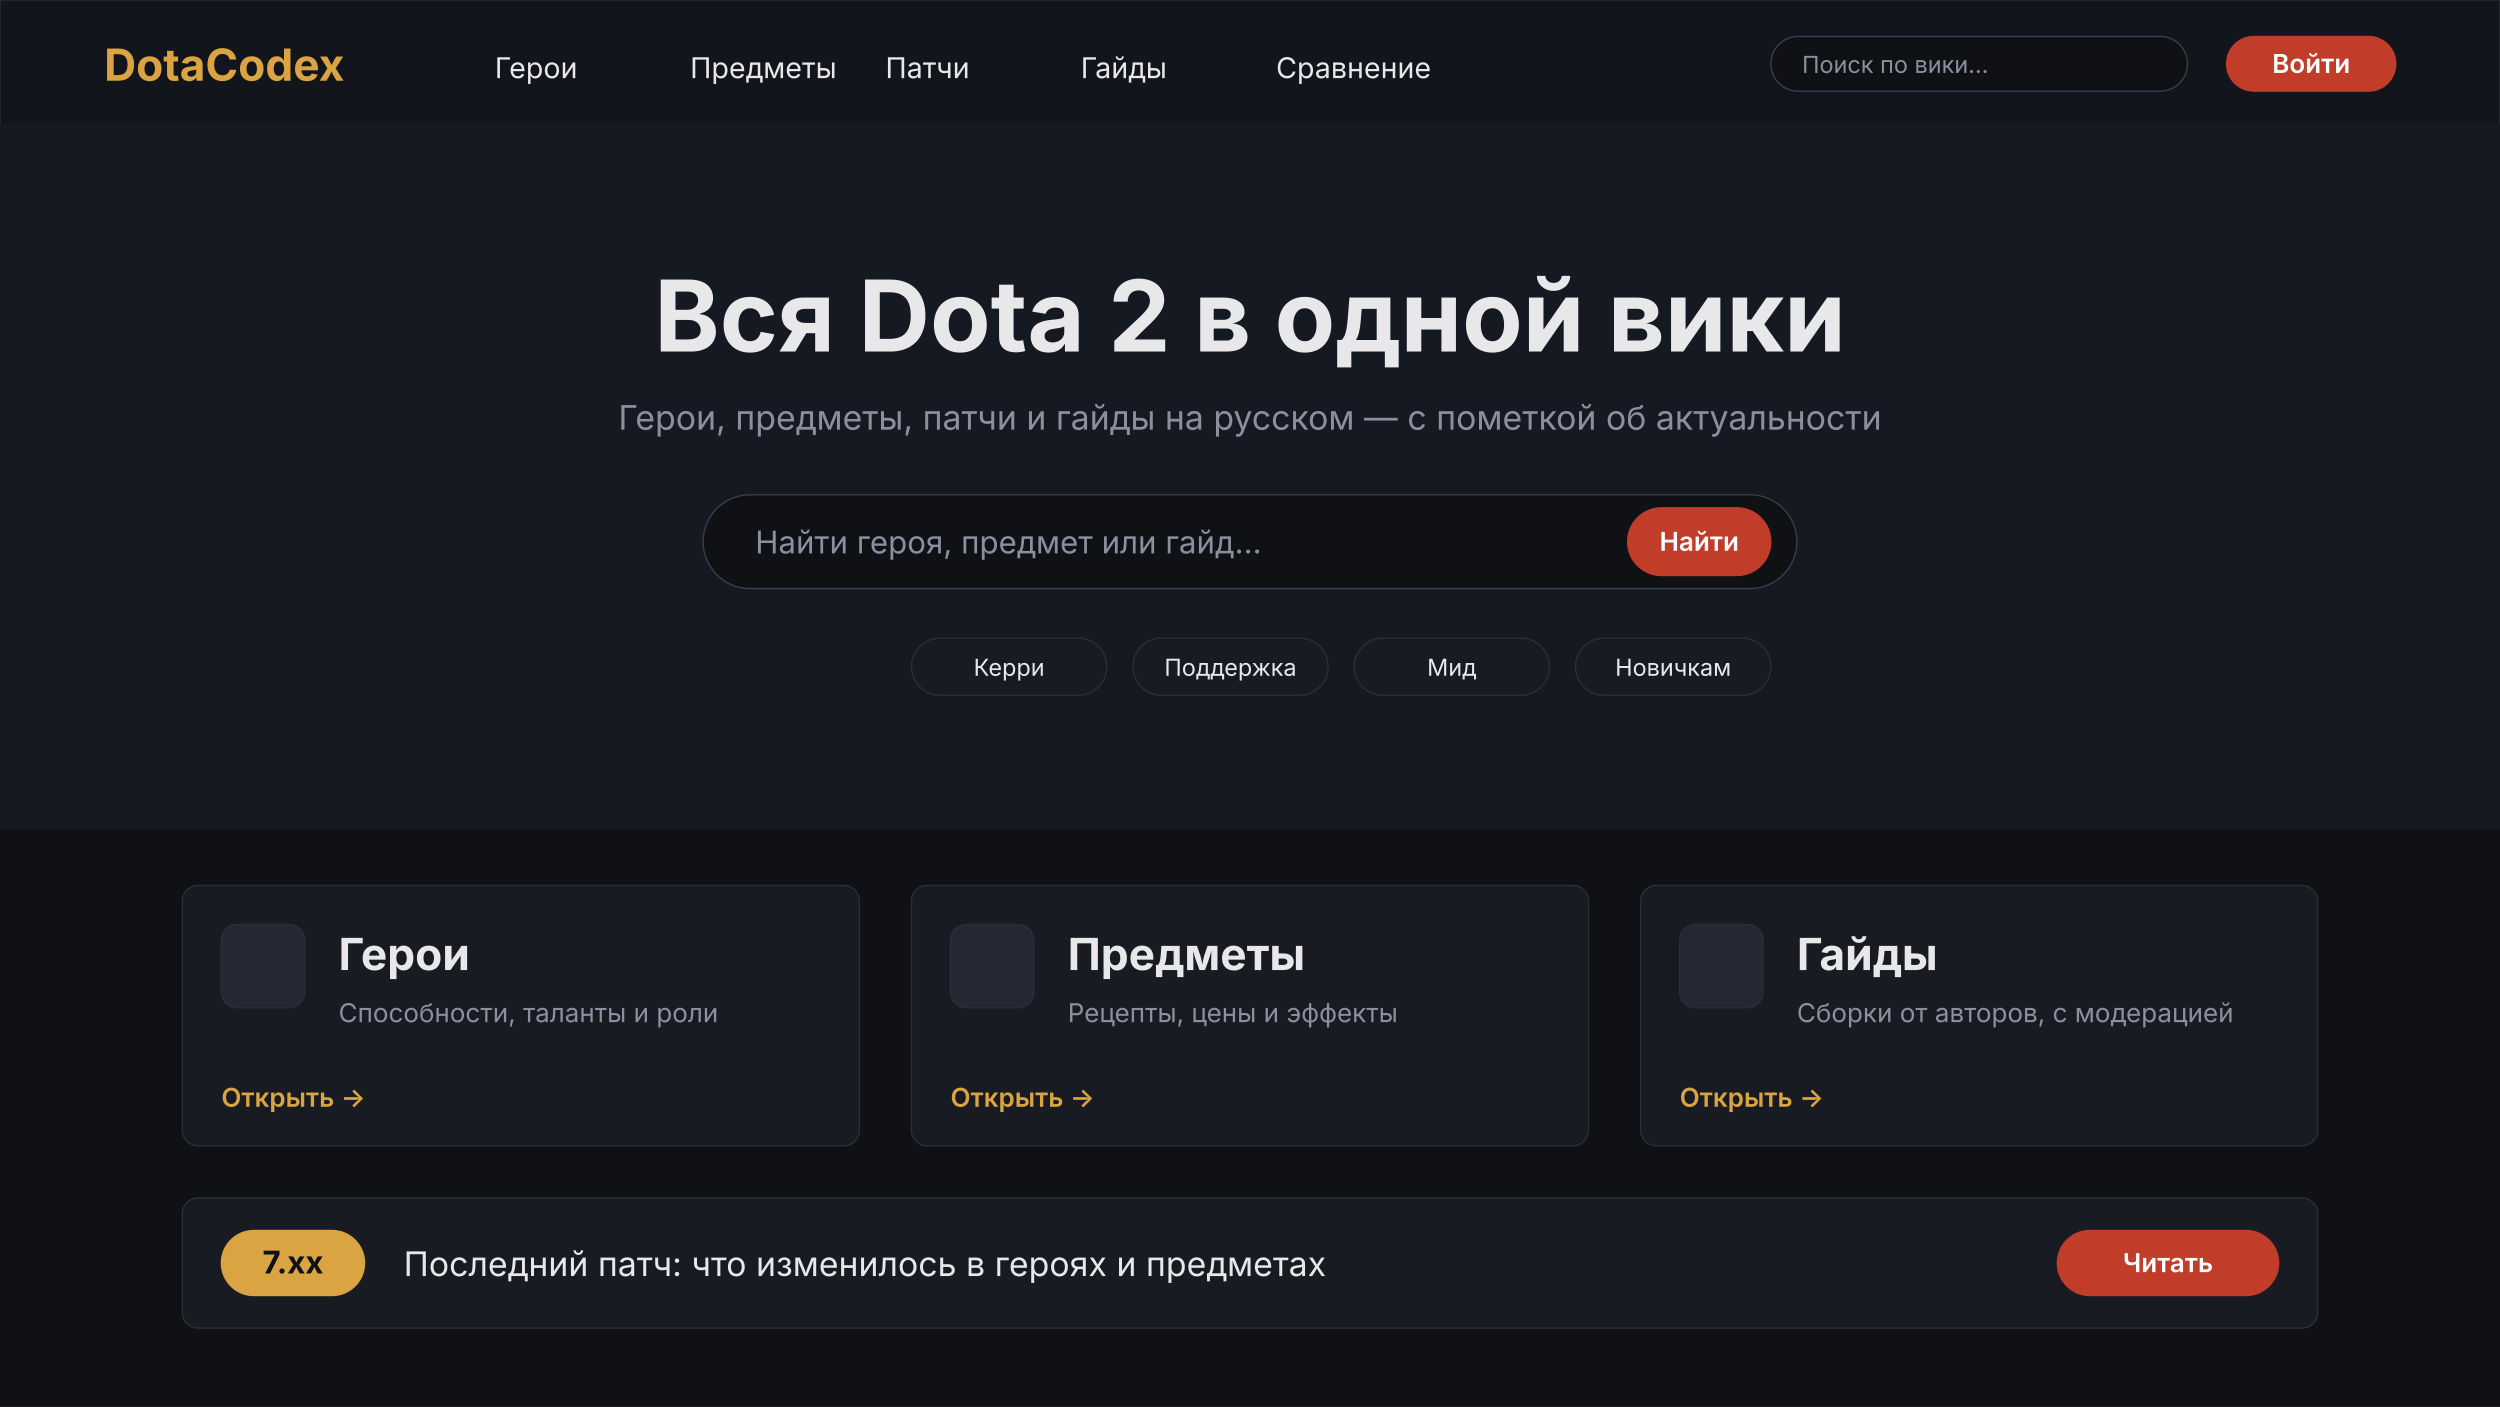
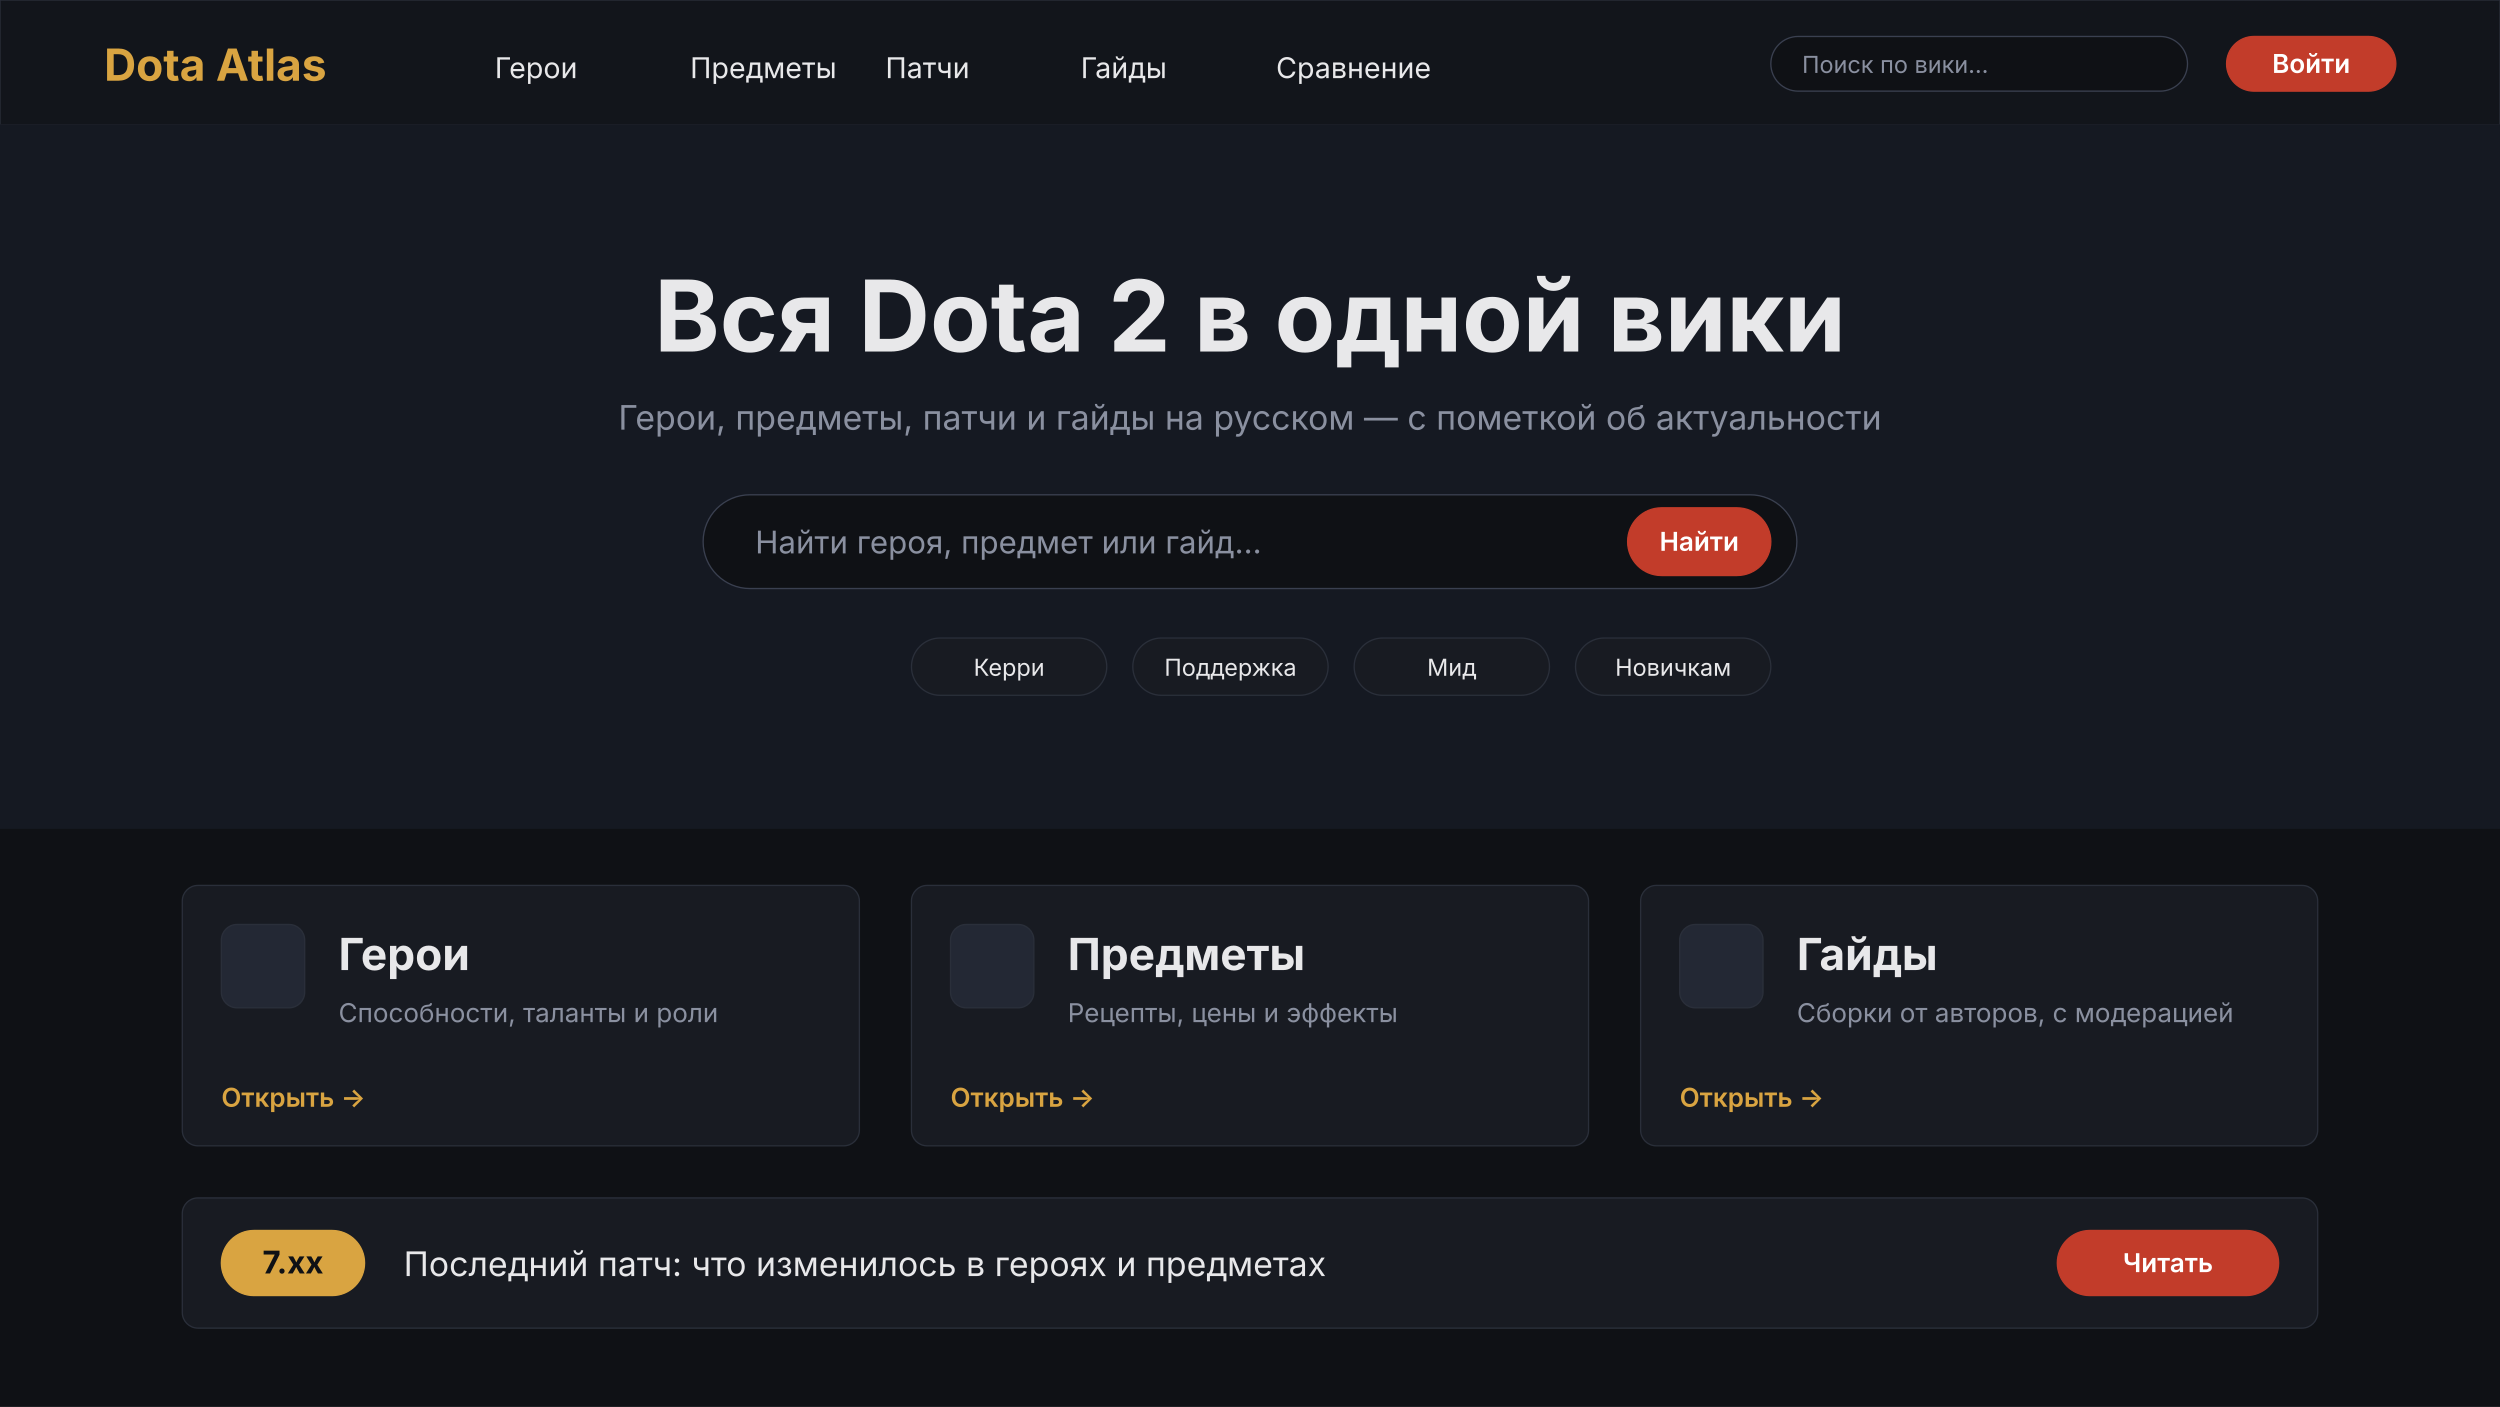
<svg xmlns="http://www.w3.org/2000/svg" width="1920" height="1080" viewBox="0 0 1920 1080" font-family="Inter, Arial, sans-serif">
  <rect x="0" y="0" width="1920" height="1080" rx="0" fill="#0f1115" stroke="#0f1115" />
  <rect x="0" y="0" width="1920" height="96" rx="0" fill="#12151b" stroke="#2a2f3a" />
-   <text x="80" y="62" font-size="34" fill="#d9a441" font-weight="700" text-anchor="start">DotaCodex</text>
+   <text x="80" y="62" font-size="34" fill="#d9a441" font-weight="700" text-anchor="start">Dota Atlas</text>
  <text x="380" y="60" font-size="22" fill="#e8e8ea" font-weight="400" text-anchor="start">Герои</text>
  <text x="530" y="60" font-size="22" fill="#e8e8ea" font-weight="400" text-anchor="start">Предметы</text>
  <text x="680" y="60" font-size="22" fill="#e8e8ea" font-weight="400" text-anchor="start">Патчи</text>
  <text x="830" y="60" font-size="22" fill="#e8e8ea" font-weight="400" text-anchor="start">Гайды</text>
  <text x="980" y="60" font-size="22" fill="#e8e8ea" font-weight="400" text-anchor="start">Сравнение</text>
  <rect x="1360" y="28" width="320" height="42" rx="21" fill="#0f1115" stroke="#3a4050" />
  <text x="1384" y="56" font-size="18" fill="#8a90a0" font-weight="400" text-anchor="start">Поиск по вики…</text>
  <rect x="1710" y="28" width="130" height="42" rx="21" fill="#c23c2a" stroke="#c23c2a" />
  <text x="1775.0" y="56.0" font-size="20" fill="#fff" font-weight="600" text-anchor="middle">Войти</text>
  <rect x="0" y="96" width="1920" height="540" rx="0" fill="#151922" stroke="#151922" />
  <text x="960" y="270" font-size="76" fill="#e8e8ea" font-weight="700" text-anchor="middle">Вся Dota 2 в одной вики</text>
  <text x="960" y="330" font-size="26" fill="#8a90a0" font-weight="400" text-anchor="middle">Герои, предметы, патчи и гайды на русском — с пометкой об актуальности</text>
  <rect x="540" y="380" width="840" height="72" rx="36" fill="#0f1115" stroke="#3a4050" />
  <text x="580" y="425" font-size="24" fill="#8a90a0" font-weight="400" text-anchor="start">Найти героя, предмет или гайд…</text>
  <rect x="1250" y="390" width="110" height="52" rx="26" fill="#c23c2a" stroke="#c23c2a" />
  <text x="1305.0" y="423.0" font-size="20" fill="#fff" font-weight="600" text-anchor="middle">Найти</text>
  <rect x="700" y="490" width="150" height="44" rx="22" fill="#181b22" stroke="#2a2f3a" />
  <text x="775" y="519" font-size="18" fill="#e8e8ea" font-weight="400" text-anchor="middle">Керри</text>
  <rect x="870" y="490" width="150" height="44" rx="22" fill="#181b22" stroke="#2a2f3a" />
  <text x="945" y="519" font-size="18" fill="#e8e8ea" font-weight="400" text-anchor="middle">Поддержка</text>
  <rect x="1040" y="490" width="150" height="44" rx="22" fill="#181b22" stroke="#2a2f3a" />
  <text x="1115" y="519" font-size="18" fill="#e8e8ea" font-weight="400" text-anchor="middle">Мид</text>
  <rect x="1210" y="490" width="150" height="44" rx="22" fill="#181b22" stroke="#2a2f3a" />
  <text x="1285" y="519" font-size="18" fill="#e8e8ea" font-weight="400" text-anchor="middle">Новичкам</text>
  <rect x="140" y="680" width="520" height="200" rx="12" fill="#181b22" stroke="#2a2f3a" />
  <rect x="170" y="710" width="64" height="64" rx="12" fill="#232834" stroke="#2a2f3a" />
  <text x="260" y="745" font-size="34" fill="#e8e8ea" font-weight="700" text-anchor="start">Герои</text>
  <text x="260" y="785" font-size="20" fill="#8a90a0" font-weight="400" text-anchor="start">Способности, таланты и роли</text>
  <text x="170" y="850" font-size="20" fill="#d9a441" font-weight="600" text-anchor="start">Открыть →</text>
  <rect x="700" y="680" width="520" height="200" rx="12" fill="#181b22" stroke="#2a2f3a" />
  <rect x="730" y="710" width="64" height="64" rx="12" fill="#232834" stroke="#2a2f3a" />
  <text x="820" y="745" font-size="34" fill="#e8e8ea" font-weight="700" text-anchor="start">Предметы</text>
  <text x="820" y="785" font-size="20" fill="#8a90a0" font-weight="400" text-anchor="start">Рецепты, цены и эффекты</text>
  <text x="730" y="850" font-size="20" fill="#d9a441" font-weight="600" text-anchor="start">Открыть →</text>
  <rect x="1260" y="680" width="520" height="200" rx="12" fill="#181b22" stroke="#2a2f3a" />
  <rect x="1290" y="710" width="64" height="64" rx="12" fill="#232834" stroke="#2a2f3a" />
  <text x="1380" y="745" font-size="34" fill="#e8e8ea" font-weight="700" text-anchor="start">Гайды</text>
  <text x="1380" y="785" font-size="20" fill="#8a90a0" font-weight="400" text-anchor="start">Сборки от авторов, с модерацией</text>
  <text x="1290" y="850" font-size="20" fill="#d9a441" font-weight="600" text-anchor="start">Открыть →</text>
  <rect x="140" y="920" width="1640" height="100" rx="12" fill="#181b22" stroke="#2a2f3a" />
  <rect x="170" y="945" width="110" height="50" rx="25" fill="#d9a441" stroke="#d9a441" />
  <text x="225" y="978" font-size="24" fill="#0f1115" font-weight="700" text-anchor="middle">7.xx</text>
  <text x="310" y="980" font-size="26" fill="#e8e8ea" font-weight="400" text-anchor="start">Последний патч: что изменилось в героях и предметах</text>
  <rect x="1580" y="945" width="170" height="50" rx="25" fill="#c23c2a" stroke="#c23c2a" />
  <text x="1665.0" y="977.0" font-size="20" fill="#fff" font-weight="600" text-anchor="middle">Читать</text>
</svg>
